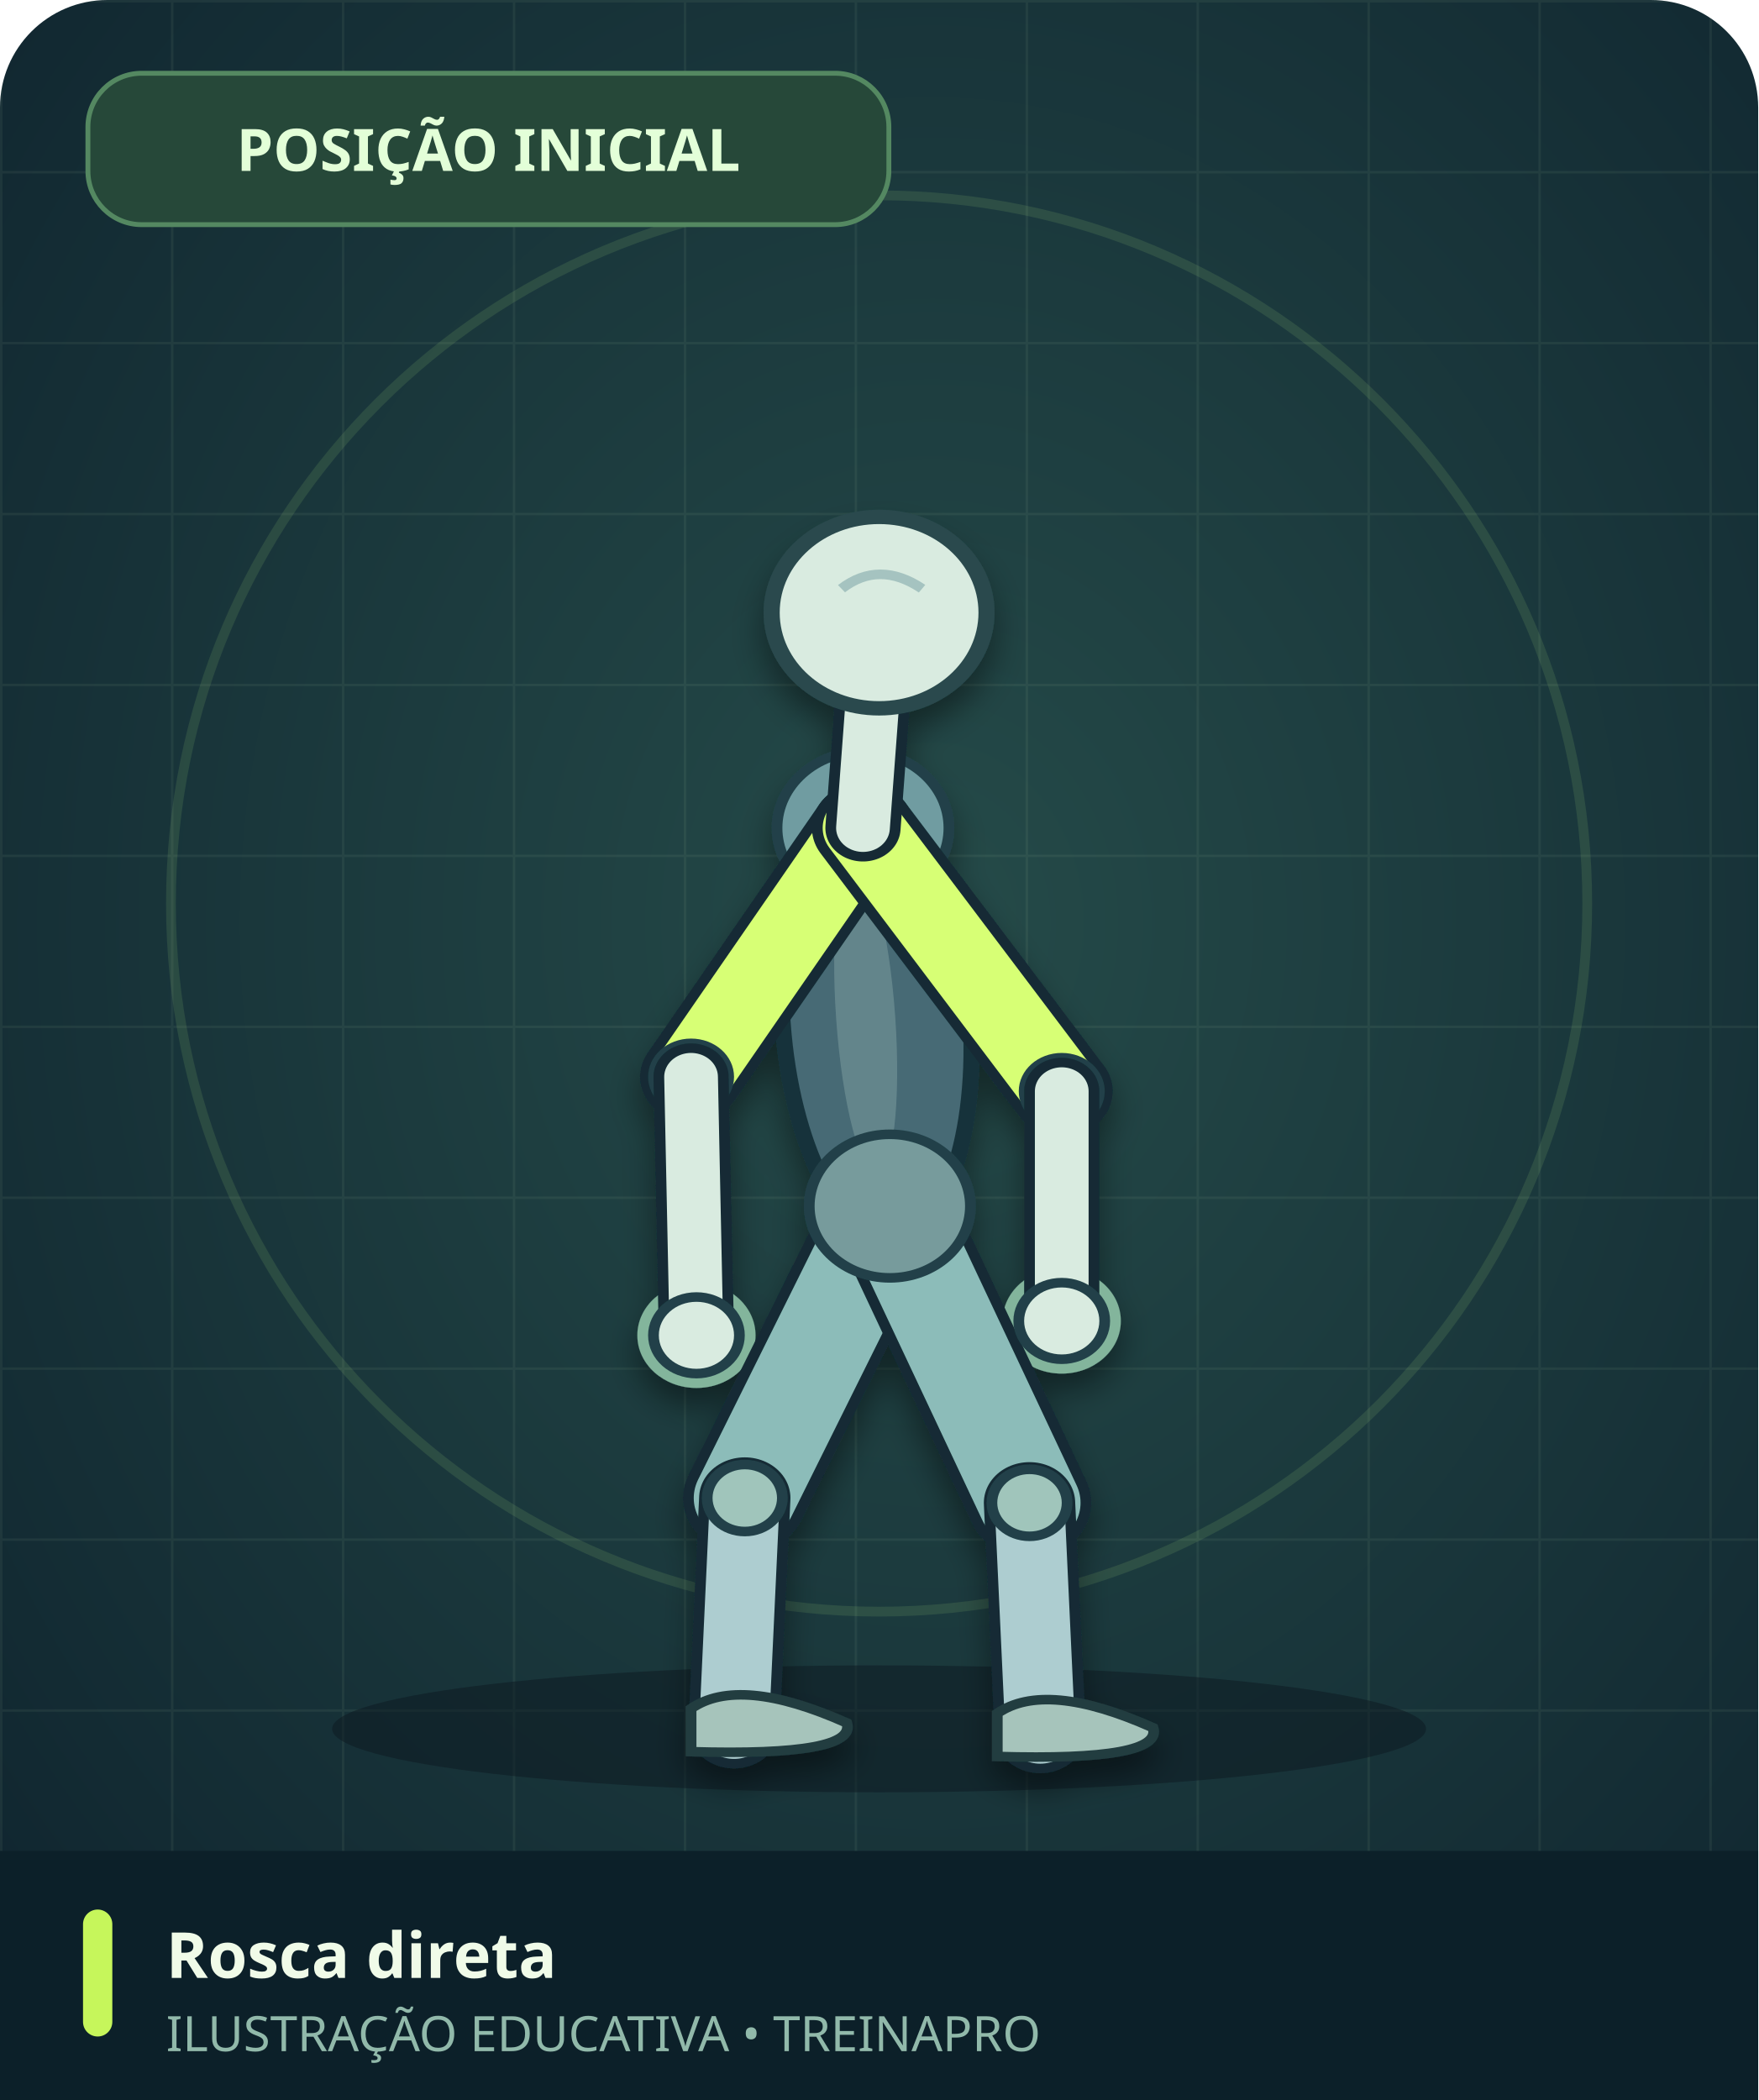
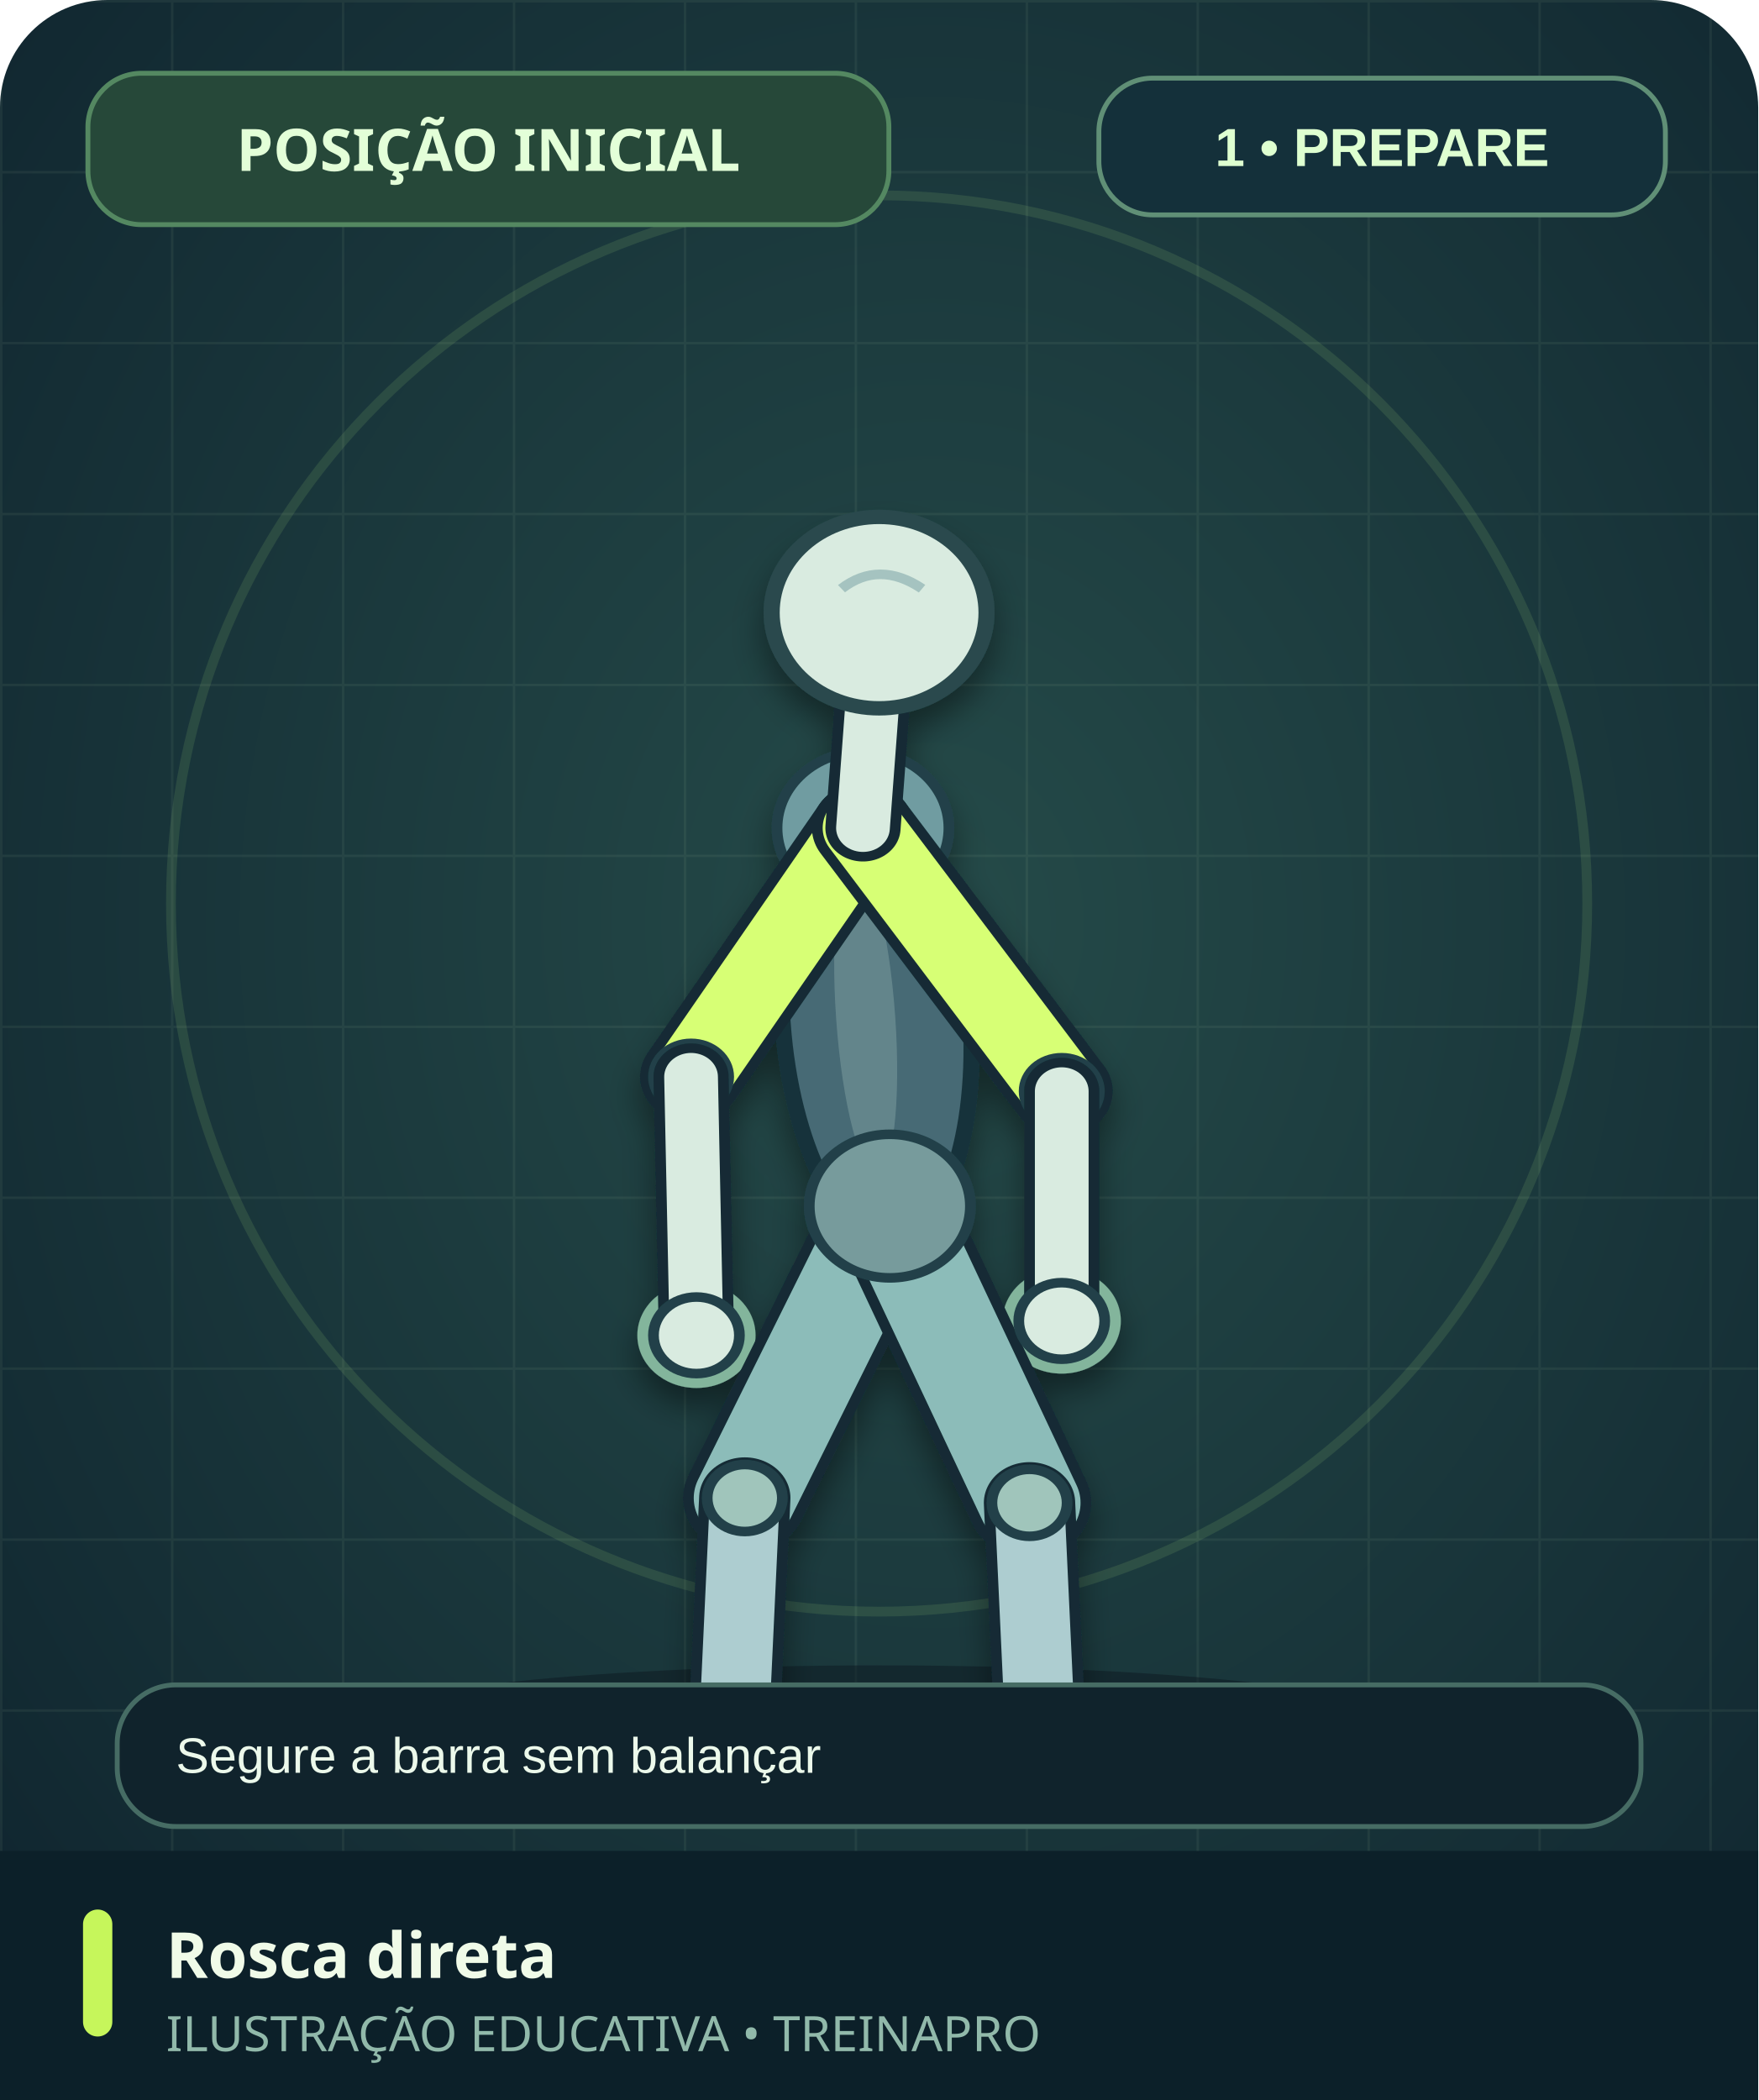
<svg xmlns="http://www.w3.org/2000/svg" viewBox="0 0 360 430" role="img" aria-labelledby="title desc">
  <defs>
    <radialGradient id="bg" cx=".53" cy=".44" r=".78">
      <stop stop-color="#254b49" />
      <stop offset="1" stop-color="#0e222d" />
    </radialGradient>
    <pattern id="grid" width="35" height="35" patternUnits="userSpaceOnUse">
      <path d="M35 0H0V35" stroke="#bddcb8" stroke-opacity=".07" fill="none" />
    </pattern>
    <filter id="glow" x="-30%" y="-30%" width="160%" height="160%">
      <feDropShadow dx="0" dy="4" stdDeviation="3" flood-color="#000" flood-opacity=".40" />
    </filter>
  </defs>
  <rect width="360" height="430" rx="22" fill="url(#bg)" />
  <rect width="360" height="430" rx="22" fill="url(#grid)" />
  <ellipse cx="180" cy="354" rx="112" ry="13" fill="#0b1820" opacity=".50" />
  <circle cx="180" cy="185" r="145" fill="none" stroke="#b5ef80" stroke-opacity=".12" stroke-width="2" />
  <rect x="18" y="15" width="164" height="31" rx="11" fill="#264839" stroke="#548861" />
  <text x="100" y="35" text-anchor="middle" fill="#e3ffd8" font-family="sans-serif" font-size="12" font-weight="bold">POSIÇÃO INICIAL</text>
  <g transform="translate(37 49) scale(1.1 .98)" filter="url(#glow)">
    <circle cx="96" cy="229" r="11" fill="#83b59c" />
    <circle cx="164" cy="226" r="11" fill="#83b59c" />
    <line x1="132" y1="202" x2="105" y2="263" stroke="#122c34" stroke-width="23" stroke-linecap="round" />
    <line x1="132" y1="202" x2="105" y2="263" stroke="#8cbcb9" stroke-width="19" stroke-linecap="round" />
    <line x1="105" y1="263" x2="103" y2="311" stroke="#122c34" stroke-width="17" stroke-linecap="round" />
    <line x1="105" y1="263" x2="103" y2="311" stroke="#adcdd0" stroke-width="13" stroke-linecap="round" />
    <circle cx="105" cy="263" r="7" fill="#a0c5bb" stroke="#214149" stroke-width="2" />
    <path d="M95 307 Q104 300 124 310 Q126 317 95 316Z" fill="#a6c4bb" stroke="#243c40" stroke-width="2" />
    <line x1="132" y1="202" x2="158" y2="264" stroke="#122c34" stroke-width="23" stroke-linecap="round" />
    <line x1="132" y1="202" x2="158" y2="264" stroke="#8cbcb9" stroke-width="19" stroke-linecap="round" />
    <line x1="158" y1="264" x2="160" y2="312" stroke="#122c34" stroke-width="17" stroke-linecap="round" />
    <line x1="158" y1="264" x2="160" y2="312" stroke="#adcdd0" stroke-width="13" stroke-linecap="round" />
    <circle cx="158" cy="264" r="7" fill="#a0c5bb" stroke="#214149" stroke-width="2" />
    <path d="M152 308 Q161 301 181 311 Q183 318 152 317Z" fill="#a6c4bb" stroke="#243c40" stroke-width="2" />
    <ellipse cx="129.5" cy="162.5" rx="17.5" ry="46.58" transform="rotate(-3.62 129.5 162.5)" fill="#466a75" stroke="#18333b" stroke-width="3" />
    <ellipse cx="127.5" cy="162.5" rx="5.5" ry="32.58" transform="rotate(-3.62 129.5 162.5)" fill="#deefe3" opacity=".2" />
    <circle cx="132" cy="202" r="15" fill="#779b9c" stroke="#214149" stroke-width="2" />
    <circle cx="127" cy="123" r="16" fill="#6f9ca1" stroke="#214149" stroke-width="2" />
    <line x1="127" y1="123" x2="95" y2="175" stroke="#122c34" stroke-width="19" stroke-linecap="round" />
    <line x1="127" y1="123" x2="95" y2="175" stroke="#d7ff75" stroke-width="15" stroke-linecap="round" />
    <circle cx="95" cy="175" r="7" fill="#91bbba" stroke="#214149" stroke-width="2" />
    <line x1="95" y1="175" x2="96" y2="229" stroke="#122c34" stroke-width="14" stroke-linecap="round" />
    <line x1="95" y1="175" x2="96" y2="229" stroke="#d9ebe0" stroke-width="10" stroke-linecap="round" />
    <circle cx="96" cy="229" r="8" fill="#d9ebe0" stroke="#214149" stroke-width="2" />
    <line x1="127" y1="123" x2="164" y2="178" stroke="#122c34" stroke-width="19" stroke-linecap="round" />
    <line x1="127" y1="123" x2="164" y2="178" stroke="#d7ff75" stroke-width="15" stroke-linecap="round" />
    <circle cx="164" cy="178" r="7" fill="#91bbba" stroke="#214149" stroke-width="2" />
    <line x1="164" y1="178" x2="164" y2="226" stroke="#122c34" stroke-width="14" stroke-linecap="round" />
    <line x1="164" y1="178" x2="164" y2="226" stroke="#d9ebe0" stroke-width="10" stroke-linecap="round" />
    <circle cx="164" cy="226" r="8" fill="#d9ebe0" stroke="#214149" stroke-width="2" />
    <line x1="127" y1="123" x2="130" y2="78" stroke="#122c34" stroke-width="14" stroke-linecap="round" />
    <line x1="127" y1="123" x2="130" y2="78" stroke="#d9ebe0" stroke-width="10" stroke-linecap="round" />
    <circle cx="130" cy="78" r="20" fill="#d9ebe0" stroke="#2a4a4e" stroke-width="3" />
    <path d="M123 73 Q130 67 138 73" fill="none" stroke="#82a8aa" stroke-width="2" opacity=".6" />
  </g>
  <rect x="0" y="379" width="360" height="51" fill="#0c2029" />
  <rect x="17" y="391" width="6" height="26" rx="3" fill="#c6f65b" />
  <text x="34" y="405" fill="#f0fbe8" font-family="sans-serif" font-size="13" font-weight="bold">Rosca direta</text>
  <text x="34" y="420" fill="#91b9aa" font-family="sans-serif" font-size="10">ILUSTRAÇÃO EDUCATIVA • TREINAPRO</text>
+   <g aria-hidden="true">
+     <rect x="225" y="16" rx="11" width="116" height="28" fill="#14303a" stroke="#608f76" />
+     <text x="283" y="34" text-anchor="middle" fill="#deffd0" font-size="11" font-family="Arial,sans-serif" font-weight="bold">1 • PREPARE</text>
+     <rect x="24" y="345" rx="12" width="312" height="29" fill="#10232c" stroke="#466c64" />
+     <text x="36" y="363" fill="#ecf9eb" font-size="10.2" font-family="Arial,sans-serif">Segure a barra sem balançar</text>
+   </g>
</svg>
